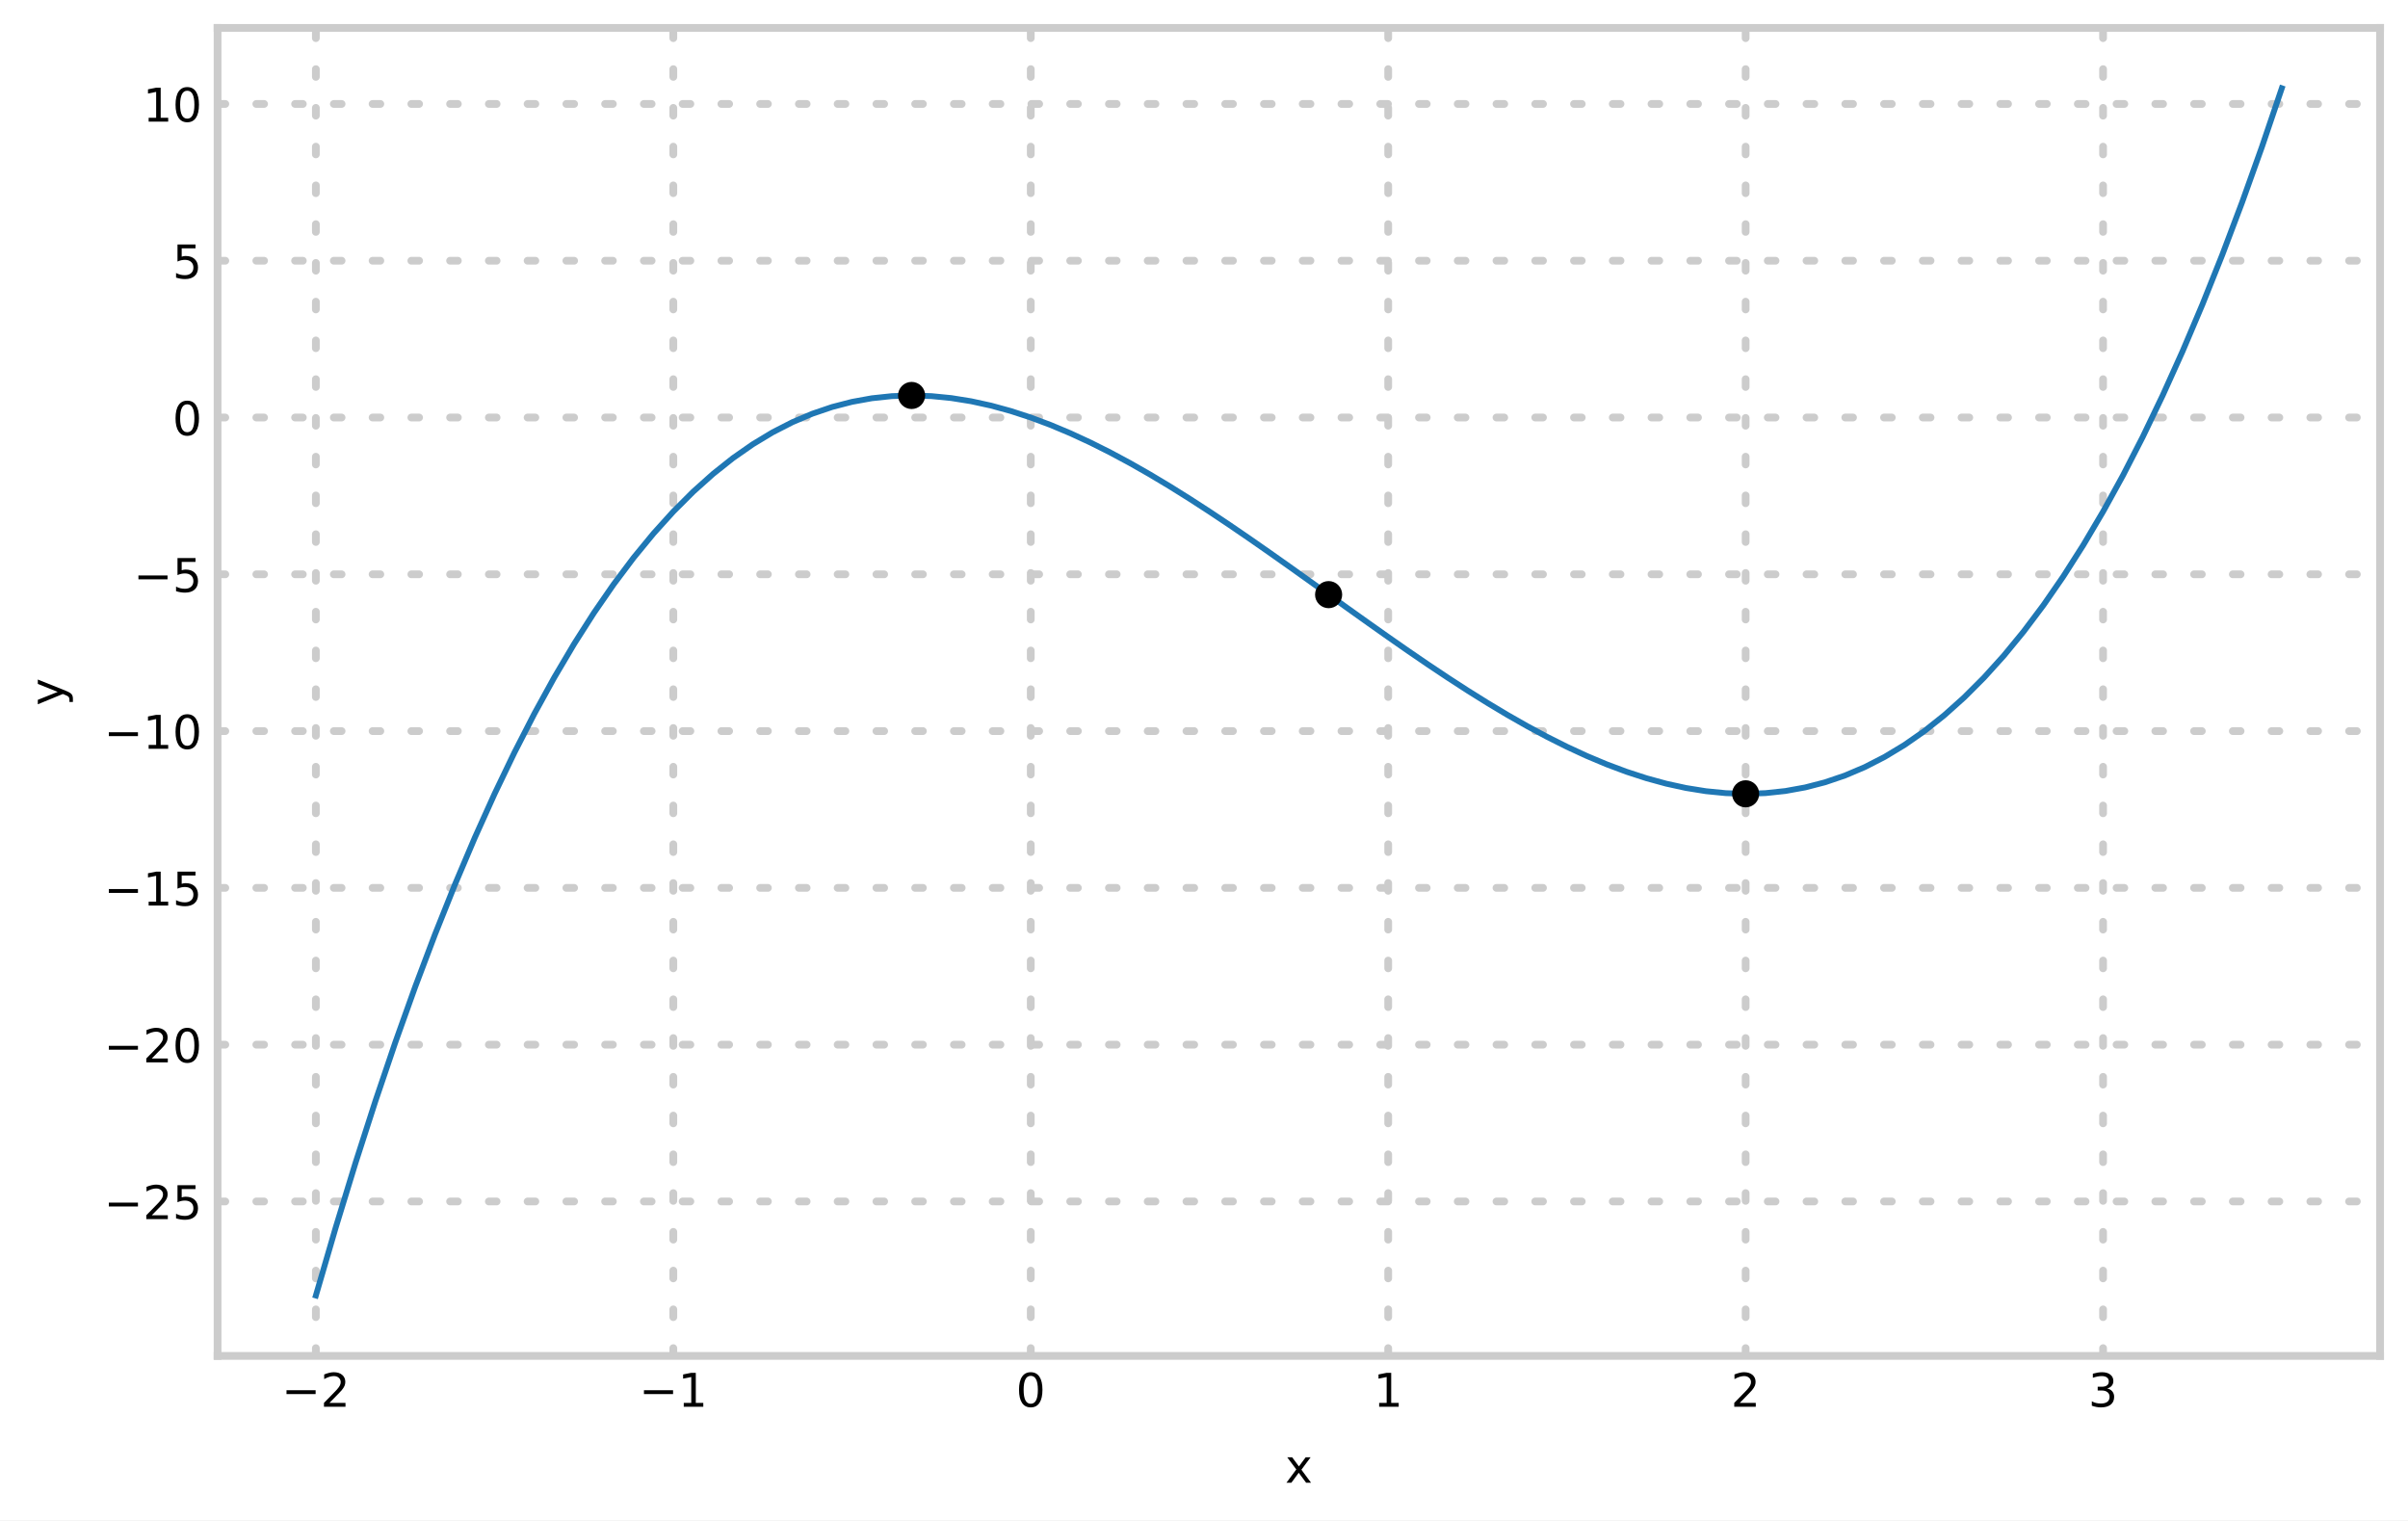
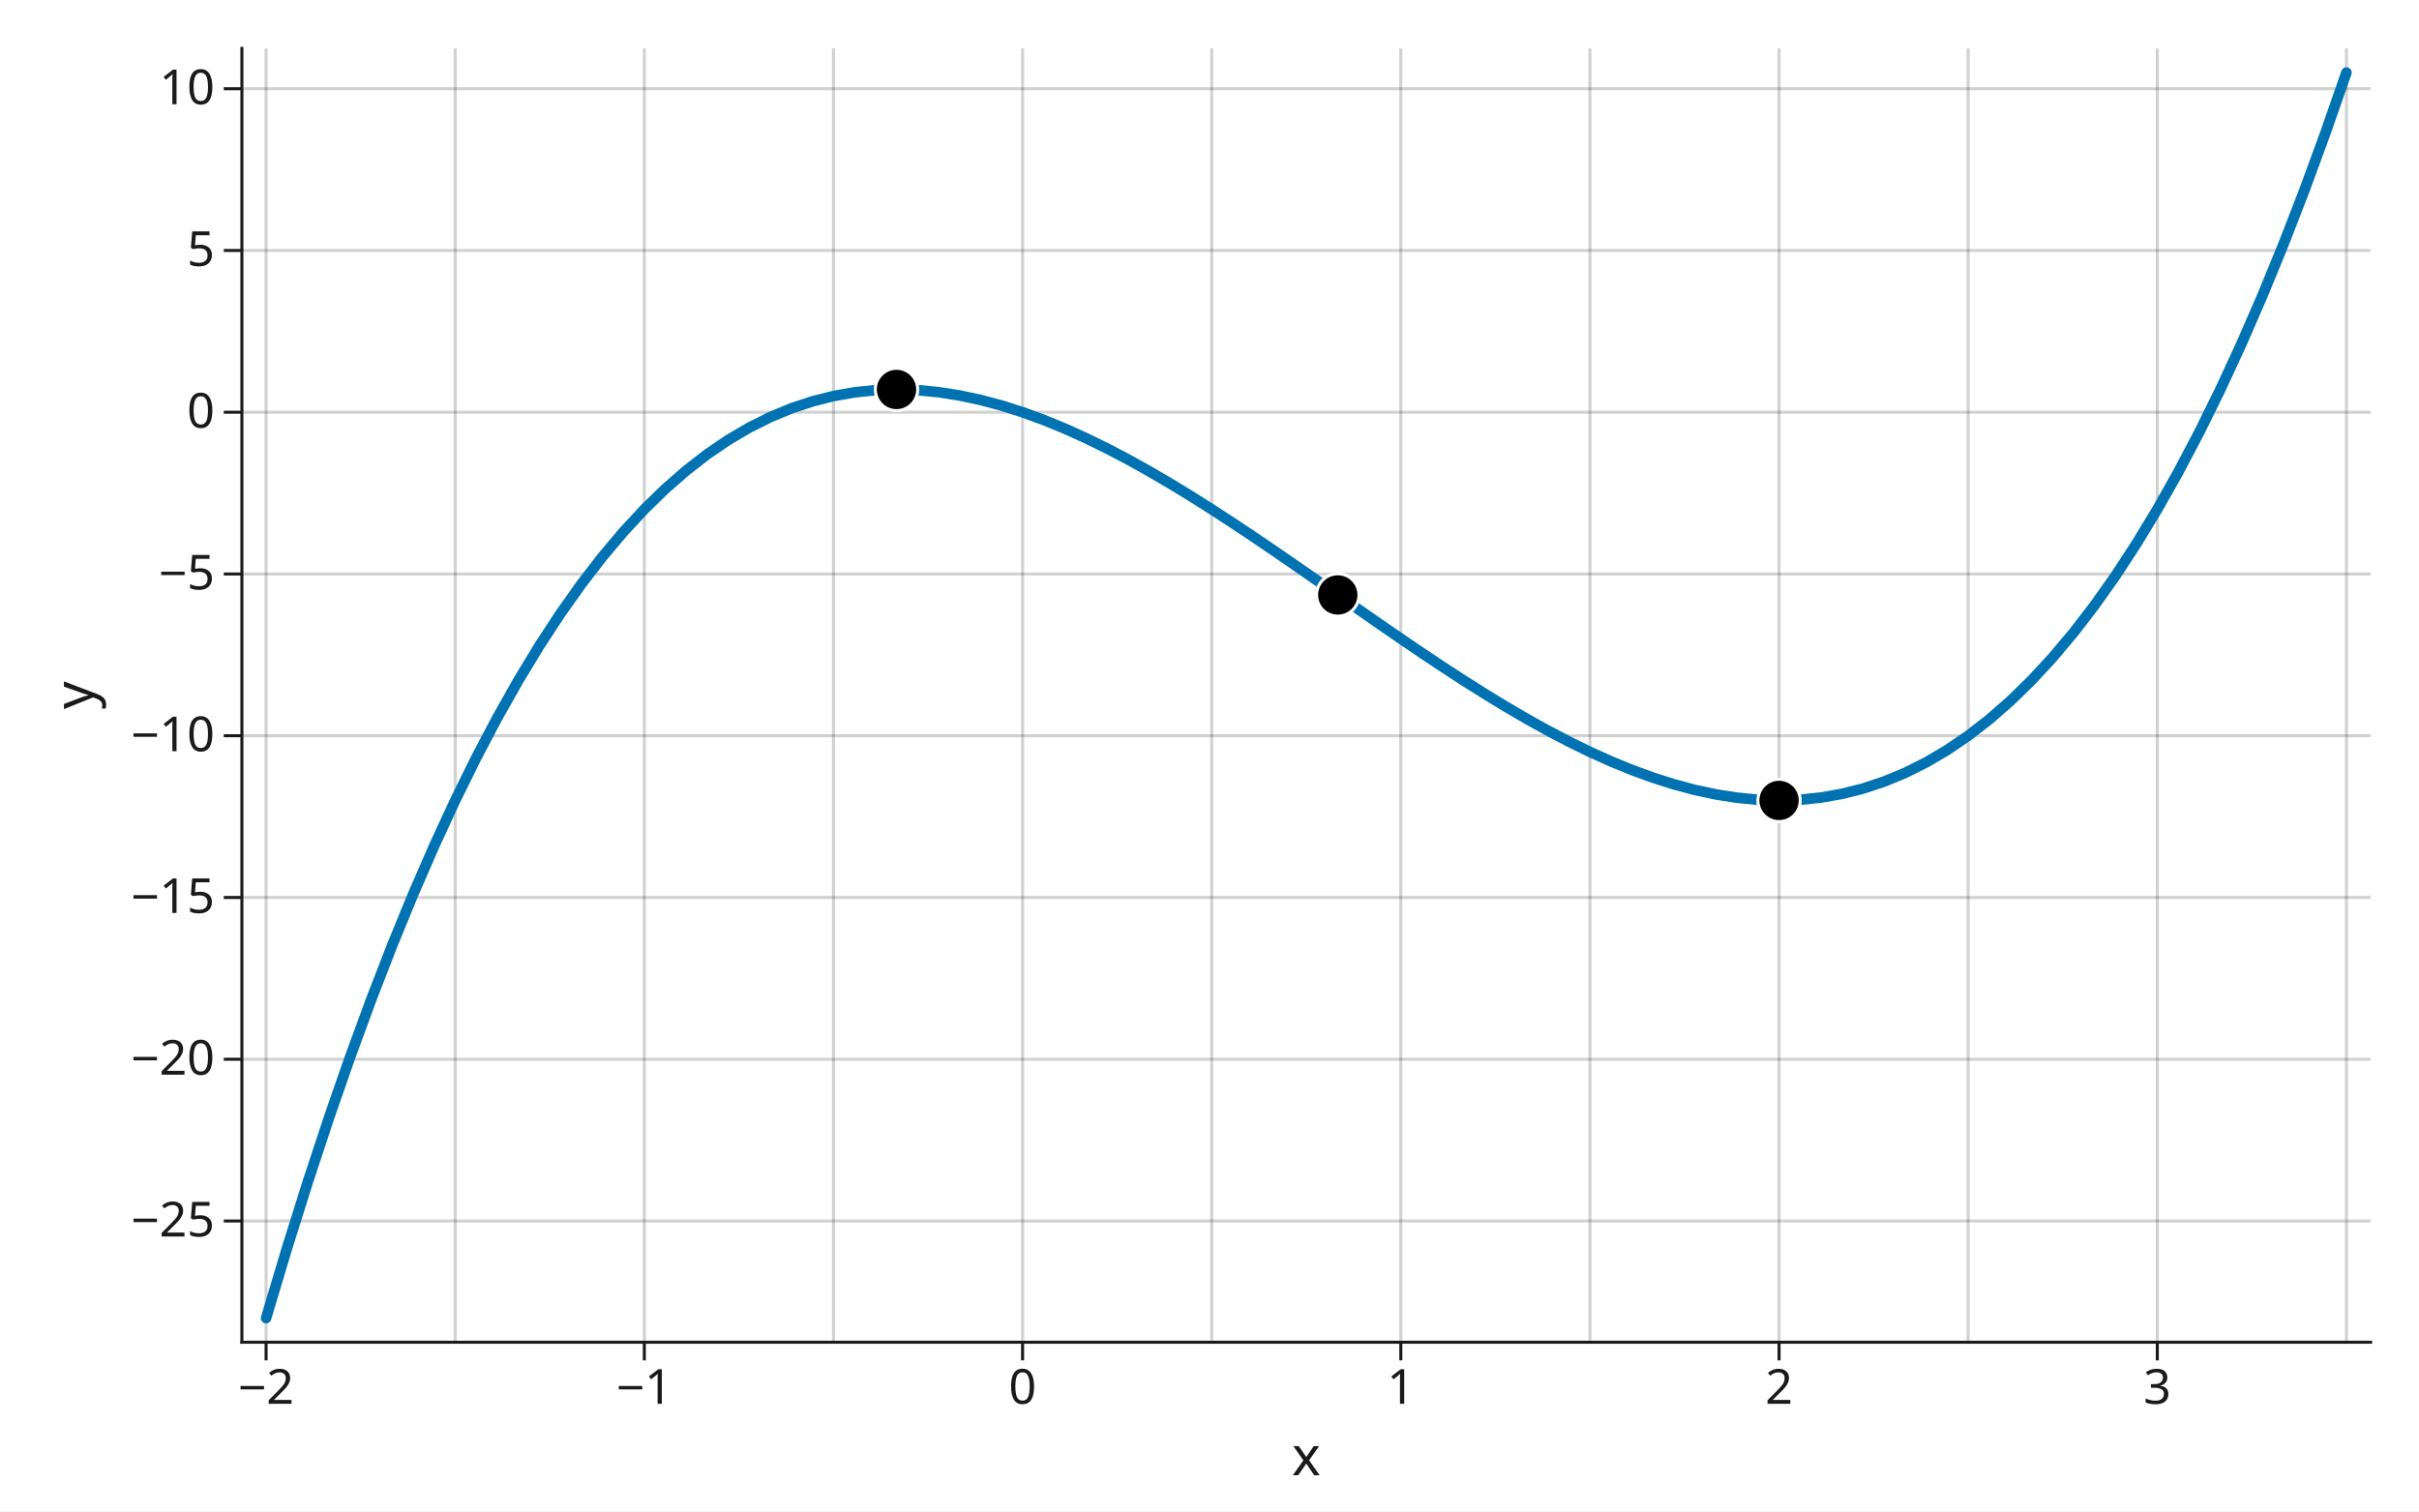
- <svg xmlns="http://www.w3.org/2000/svg" xmlns:xlink="http://www.w3.org/1999/xlink" width="621.339pt" height="392.266pt" viewBox="0 0 621.339 392.266" version="1.1">
-   <defs>
-     <style type="text/css">*{stroke-linejoin: round; stroke-linecap: butt}</style>
-   </defs>
-   <g id="figure_1">
-     <g id="patch_1">
-       <path d="M 0 392.266  L 621.339 392.266  L 621.339 0  L 0 0  z " style="fill: #ffffff" />
+ <svg xmlns="http://www.w3.org/2000/svg" width="680" height="425" viewBox="0 0 800 500" font-family="'Noto Sans', 'Helvetica Neue', Arial, sans-serif">
+   <rect width="800" height="500" fill="white" />
+   <svg color="#1a1a1a" y="0" x="0" viewBox="0 0 800 500" height="500" width="800" text-anchor="middle" font-size="16" fill="currentColor" class="plot-d6a7b5">
+     <style>:where(.plot-d6a7b5) {
+   --plot-background: white;
+   display: block;
+   height: auto;
+   height: intrinsic;
+   max-width: 100%;
+ }
+ :where(.plot-d6a7b5 text),
+ :where(.plot-d6a7b5 tspan) {
+   white-space: pre;
+ }</style>
+     <g stroke="currentColor" fill="none" aria-hidden="true" aria-label="y-axis tick">
+       <path d="M0,0L-6,0" transform="translate(80,403.8961)" />
+       <path d="M0,0L-6,0" transform="translate(80,350.3896)" />
+       <path d="M0,0L-6,0" transform="translate(80,296.8831)" />
+       <path d="M0,0L-6,0" transform="translate(80,243.3766)" />
+       <path d="M0,0L-6,0" transform="translate(80,189.8701)" />
+       <path d="M0,0L-6,0" transform="translate(80,136.3636)" />
+       <path d="M0,0L-6,0" transform="translate(80,82.85714)" />
+       <path d="M0,0L-6,0" transform="translate(80,29.35065)" />
    </g>
-     <g id="axes_1">
-       <g id="patch_2">
-         <path d="M 56.139 349.838  L 614.139 349.838  L 614.139 7.2  L 56.139 7.2  z " style="fill: #ffffff" />
-       </g>
-       <g id="matplotlib.axis_1">
-         <g id="xtick_1">
-           <g id="line2d_1">
-             <path d="M 81.503 349.838  L 81.503 7.2  " clip-path="url(#p7ce201b019)" style="fill: none; stroke-dasharray: 2,8; stroke-dashoffset: 0; stroke: #cccccc; stroke-width: 2; stroke-linecap: round" />
-           </g>
-           <g id="line2d_2" />
-           <g id="text_1">
-             <g transform="translate(72.6577 362.9562) scale(0.12 -0.12)">
-               <defs>
-                 <path id="DejaVuSans-2212" d="M 678 2272  L 4684 2272  L 4684 1741  L 678 1741  L 678 2272  z " transform="scale(0.015625)" />
-                 <path id="DejaVuSans-32" d="M 1228 531  L 3431 531  L 3431 0  L 469 0  L 469 531  Q 828 903 1448 1529  Q 2069 2156 2228 2338  Q 2531 2678 2651 2914  Q 2772 3150 2772 3378  Q 2772 3750 2511 3984  Q 2250 4219 1831 4219  Q 1534 4219 1204 4116  Q 875 4013 500 3803  L 500 4441  Q 881 4594 1212 4672  Q 1544 4750 1819 4750  Q 2544 4750 2975 4387  Q 3406 4025 3406 3419  Q 3406 3131 3298 2873  Q 3191 2616 2906 2266  Q 2828 2175 2409 1742  Q 1991 1309 1228 531  z " transform="scale(0.015625)" />
-               </defs>
-               <use xlink:href="#DejaVuSans-2212" />
-               <use xlink:href="#DejaVuSans-32" x="83.789" />
-             </g>
-           </g>
-         </g>
-         <g id="xtick_2">
-           <g id="line2d_3">
-             <path d="M 173.734 349.838  L 173.734 7.2  " clip-path="url(#p7ce201b019)" style="fill: none; stroke-dasharray: 2,8; stroke-dashoffset: 0; stroke: #cccccc; stroke-width: 2; stroke-linecap: round" />
-           </g>
-           <g id="line2d_4" />
-           <g id="text_2">
-             <g transform="translate(164.8891 362.9562) scale(0.12 -0.12)">
-               <defs>
-                 <path id="DejaVuSans-31" d="M 794 531  L 1825 531  L 1825 4091  L 703 3866  L 703 4441  L 1819 4666  L 2450 4666  L 2450 531  L 3481 531  L 3481 0  L 794 0  L 794 531  z " transform="scale(0.015625)" />
-               </defs>
-               <use xlink:href="#DejaVuSans-2212" />
-               <use xlink:href="#DejaVuSans-31" x="83.789" />
-             </g>
-           </g>
-         </g>
-         <g id="xtick_3">
-           <g id="line2d_5">
-             <path d="M 265.966 349.838  L 265.966 7.2  " clip-path="url(#p7ce201b019)" style="fill: none; stroke-dasharray: 2,8; stroke-dashoffset: 0; stroke: #cccccc; stroke-width: 2; stroke-linecap: round" />
-           </g>
-           <g id="line2d_6" />
-           <g id="text_3">
-             <g transform="translate(262.1483 362.9562) scale(0.12 -0.12)">
-               <defs>
-                 <path id="DejaVuSans-30" d="M 2034 4250  Q 1547 4250 1301 3770  Q 1056 3291 1056 2328  Q 1056 1369 1301 889  Q 1547 409 2034 409  Q 2525 409 2770 889  Q 3016 1369 3016 2328  Q 3016 3291 2770 3770  Q 2525 4250 2034 4250  z M 2034 4750  Q 2819 4750 3233 4129  Q 3647 3509 3647 2328  Q 3647 1150 3233 529  Q 2819 -91 2034 -91  Q 1250 -91 836 529  Q 422 1150 422 2328  Q 422 3509 836 4129  Q 1250 4750 2034 4750  z " transform="scale(0.015625)" />
-               </defs>
-               <use xlink:href="#DejaVuSans-30" />
-             </g>
-           </g>
-         </g>
-         <g id="xtick_4">
-           <g id="line2d_7">
-             <path d="M 358.197 349.838  L 358.197 7.2  " clip-path="url(#p7ce201b019)" style="fill: none; stroke-dasharray: 2,8; stroke-dashoffset: 0; stroke: #cccccc; stroke-width: 2; stroke-linecap: round" />
-           </g>
-           <g id="line2d_8" />
-           <g id="text_4">
-             <g transform="translate(354.3797 362.9562) scale(0.12 -0.12)">
-               <use xlink:href="#DejaVuSans-31" />
-             </g>
-           </g>
-         </g>
-         <g id="xtick_5">
-           <g id="line2d_9">
-             <path d="M 450.429 349.838  L 450.429 7.2  " clip-path="url(#p7ce201b019)" style="fill: none; stroke-dasharray: 2,8; stroke-dashoffset: 0; stroke: #cccccc; stroke-width: 2; stroke-linecap: round" />
-           </g>
-           <g id="line2d_10" />
-           <g id="text_5">
-             <g transform="translate(446.6111 362.9562) scale(0.12 -0.12)">
-               <use xlink:href="#DejaVuSans-32" />
-             </g>
-           </g>
-         </g>
-         <g id="xtick_6">
-           <g id="line2d_11">
-             <path d="M 542.66 349.838  L 542.66 7.2  " clip-path="url(#p7ce201b019)" style="fill: none; stroke-dasharray: 2,8; stroke-dashoffset: 0; stroke: #cccccc; stroke-width: 2; stroke-linecap: round" />
-           </g>
-           <g id="line2d_12" />
-           <g id="text_6">
-             <g transform="translate(538.8425 362.9562) scale(0.12 -0.12)">
-               <defs>
-                 <path id="DejaVuSans-33" d="M 2597 2516  Q 3050 2419 3304 2112  Q 3559 1806 3559 1356  Q 3559 666 3084 287  Q 2609 -91 1734 -91  Q 1441 -91 1130 -33  Q 819 25 488 141  L 488 750  Q 750 597 1062 519  Q 1375 441 1716 441  Q 2309 441 2620 675  Q 2931 909 2931 1356  Q 2931 1769 2642 2001  Q 2353 2234 1838 2234  L 1294 2234  L 1294 2753  L 1863 2753  Q 2328 2753 2575 2939  Q 2822 3125 2822 3475  Q 2822 3834 2567 4026  Q 2313 4219 1838 4219  Q 1578 4219 1281 4162  Q 984 4106 628 3988  L 628 4550  Q 988 4650 1302 4700  Q 1616 4750 1894 4750  Q 2613 4750 3031 4423  Q 3450 4097 3450 3541  Q 3450 3153 3228 2886  Q 3006 2619 2597 2516  z " transform="scale(0.015625)" />
-               </defs>
-               <use xlink:href="#DejaVuSans-33" />
-             </g>
-           </g>
-         </g>
-         <g id="text_7">
-           <g transform="translate(331.5881 382.5699) scale(0.12 -0.12)">
-             <defs>
-               <path id="DejaVuSans-78" d="M 3513 3500  L 2247 1797  L 3578 0  L 2900 0  L 1881 1375  L 863 0  L 184 0  L 1544 1831  L 300 3500  L 978 3500  L 1906 2253  L 2834 3500  L 3513 3500  z " transform="scale(0.015625)" />
-             </defs>
-             <use xlink:href="#DejaVuSans-78" />
-           </g>
-         </g>
-       </g>
-       <g id="matplotlib.axis_2">
-         <g id="ytick_1">
-           <g id="line2d_13">
-             <path d="M 56.139 309.992  L 614.139 309.992  " clip-path="url(#p7ce201b019)" style="fill: none; stroke-dasharray: 2,8; stroke-dashoffset: 0; stroke: #cccccc; stroke-width: 2; stroke-linecap: round" />
-           </g>
-           <g id="line2d_14" />
-           <g id="text_8">
-             <g transform="translate(26.81375 314.5508) scale(0.12 -0.12)">
-               <defs>
-                 <path id="DejaVuSans-35" d="M 691 4666  L 3169 4666  L 3169 4134  L 1269 4134  L 1269 2991  Q 1406 3038 1543 3061  Q 1681 3084 1819 3084  Q 2600 3084 3056 2656  Q 3513 2228 3513 1497  Q 3513 744 3044 326  Q 2575 -91 1722 -91  Q 1428 -91 1123 -41  Q 819 9 494 109  L 494 744  Q 775 591 1075 516  Q 1375 441 1709 441  Q 2250 441 2565 725  Q 2881 1009 2881 1497  Q 2881 1984 2565 2268  Q 2250 2553 1709 2553  Q 1456 2553 1204 2497  Q 953 2441 691 2322  L 691 4666  z " transform="scale(0.015625)" />
-               </defs>
-               <use xlink:href="#DejaVuSans-2212" />
-               <use xlink:href="#DejaVuSans-32" x="83.789" />
-               <use xlink:href="#DejaVuSans-35" x="147.412" />
-             </g>
-           </g>
-         </g>
-         <g id="ytick_2">
-           <g id="line2d_15">
-             <path d="M 56.139 269.539  L 614.139 269.539  " clip-path="url(#p7ce201b019)" style="fill: none; stroke-dasharray: 2,8; stroke-dashoffset: 0; stroke: #cccccc; stroke-width: 2; stroke-linecap: round" />
-           </g>
-           <g id="line2d_16" />
-           <g id="text_9">
-             <g transform="translate(26.81375 274.0976) scale(0.12 -0.12)">
-               <use xlink:href="#DejaVuSans-2212" />
-               <use xlink:href="#DejaVuSans-32" x="83.789" />
-               <use xlink:href="#DejaVuSans-30" x="147.412" />
-             </g>
-           </g>
-         </g>
-         <g id="ytick_3">
-           <g id="line2d_17">
-             <path d="M 56.139 229.085  L 614.139 229.085  " clip-path="url(#p7ce201b019)" style="fill: none; stroke-dasharray: 2,8; stroke-dashoffset: 0; stroke: #cccccc; stroke-width: 2; stroke-linecap: round" />
-           </g>
-           <g id="line2d_18" />
-           <g id="text_10">
-             <g transform="translate(26.81375 233.6445) scale(0.12 -0.12)">
-               <use xlink:href="#DejaVuSans-2212" />
-               <use xlink:href="#DejaVuSans-31" x="83.789" />
-               <use xlink:href="#DejaVuSans-35" x="147.412" />
-             </g>
-           </g>
-         </g>
-         <g id="ytick_4">
-           <g id="line2d_19">
-             <path d="M 56.139 188.632  L 614.139 188.632  " clip-path="url(#p7ce201b019)" style="fill: none; stroke-dasharray: 2,8; stroke-dashoffset: 0; stroke: #cccccc; stroke-width: 2; stroke-linecap: round" />
-           </g>
-           <g id="line2d_20" />
-           <g id="text_11">
-             <g transform="translate(26.81375 193.1914) scale(0.12 -0.12)">
-               <use xlink:href="#DejaVuSans-2212" />
-               <use xlink:href="#DejaVuSans-31" x="83.789" />
-               <use xlink:href="#DejaVuSans-30" x="147.412" />
-             </g>
-           </g>
-         </g>
-         <g id="ytick_5">
-           <g id="line2d_21">
-             <path d="M 56.139 148.179  L 614.139 148.179  " clip-path="url(#p7ce201b019)" style="fill: none; stroke-dasharray: 2,8; stroke-dashoffset: 0; stroke: #cccccc; stroke-width: 2; stroke-linecap: round" />
-           </g>
-           <g id="line2d_22" />
-           <g id="text_12">
-             <g transform="translate(34.44875 152.7382) scale(0.12 -0.12)">
-               <use xlink:href="#DejaVuSans-2212" />
-               <use xlink:href="#DejaVuSans-35" x="83.789" />
-             </g>
-           </g>
-         </g>
-         <g id="ytick_6">
-           <g id="line2d_23">
-             <path d="M 56.139 107.726  L 614.139 107.726  " clip-path="url(#p7ce201b019)" style="fill: none; stroke-dasharray: 2,8; stroke-dashoffset: 0; stroke: #cccccc; stroke-width: 2; stroke-linecap: round" />
-           </g>
-           <g id="line2d_24" />
-           <g id="text_13">
-             <g transform="translate(44.50438 112.2851) scale(0.12 -0.12)">
-               <use xlink:href="#DejaVuSans-30" />
-             </g>
-           </g>
-         </g>
-         <g id="ytick_7">
-           <g id="line2d_25">
-             <path d="M 56.139 67.273  L 614.139 67.273  " clip-path="url(#p7ce201b019)" style="fill: none; stroke-dasharray: 2,8; stroke-dashoffset: 0; stroke: #cccccc; stroke-width: 2; stroke-linecap: round" />
-           </g>
-           <g id="line2d_26" />
-           <g id="text_14">
-             <g transform="translate(44.50438 71.83197) scale(0.12 -0.12)">
-               <use xlink:href="#DejaVuSans-35" />
-             </g>
-           </g>
-         </g>
-         <g id="ytick_8">
-           <g id="line2d_27">
-             <path d="M 56.139 26.82  L 614.139 26.82  " clip-path="url(#p7ce201b019)" style="fill: none; stroke-dasharray: 2,8; stroke-dashoffset: 0; stroke: #cccccc; stroke-width: 2; stroke-linecap: round" />
-           </g>
-           <g id="line2d_28" />
-           <g id="text_15">
-             <g transform="translate(36.86937 31.37883) scale(0.12 -0.12)">
-               <use xlink:href="#DejaVuSans-31" />
-               <use xlink:href="#DejaVuSans-30" x="63.623" />
-             </g>
-           </g>
-         </g>
-         <g id="text_16">
-           <g transform="translate(16.31812 182.0703) rotate(-90) scale(0.12 -0.12)">
-             <defs>
-               <path id="DejaVuSans-79" d="M 2059 -325  Q 1816 -950 1584 -1140  Q 1353 -1331 966 -1331  L 506 -1331  L 506 -850  L 844 -850  Q 1081 -850 1212 -737  Q 1344 -625 1503 -206  L 1606 56  L 191 3500  L 800 3500  L 1894 763  L 2988 3500  L 3597 3500  L 2059 -325  z " transform="scale(0.015625)" />
-             </defs>
-             <use xlink:href="#DejaVuSans-79" />
-           </g>
-         </g>
-       </g>
-       <g id="line2d_29">
-         <path d="M 81.503 334.264  L 86.627 316.706  L 91.751 299.981  L 96.875 284.072  L 101.999 268.961  L 107.123 254.634  L 112.247 241.072  L 117.371 228.259  L 122.495 216.178  L 127.619 204.814  L 132.743 194.148  L 137.867 184.165  L 142.991 174.848  L 148.115 166.181  L 153.239 158.145  L 158.363 150.726  L 163.486 143.906  L 168.61 137.669  L 173.734 131.998  L 178.858 126.876  L 183.982 122.287  L 189.106 118.214  L 194.23 114.64  L 199.354 111.549  L 204.478 108.925  L 209.602 106.749  L 214.726 105.007  L 219.85 103.681  L 224.974 102.754  L 230.098 102.21  L 235.222 102.033  L 240.346 102.205  L 245.47 102.71  L 250.594 103.531  L 255.718 104.652  L 260.842 106.056  L 265.966 107.726  L 271.09 109.646  L 276.214 111.799  L 281.338 114.169  L 286.462 116.738  L 291.586 119.49  L 296.71 122.409  L 301.834 125.478  L 306.958 128.68  L 312.082 131.998  L 317.205 135.416  L 322.329 138.918  L 327.453 142.486  L 332.577 146.104  L 337.701 149.755  L 342.825 153.423  L 347.949 157.091  L 353.073 160.742  L 358.197 164.36  L 363.321 167.929  L 368.445 171.43  L 373.569 174.848  L 378.693 178.167  L 383.817 181.368  L 388.941 184.437  L 394.065 187.356  L 399.189 190.108  L 404.313 192.678  L 409.437 195.047  L 414.561 197.2  L 419.685 199.12  L 424.809 200.79  L 429.933 202.194  L 435.057 203.315  L 440.181 204.137  L 445.305 204.642  L 450.429 204.814  L 455.553 204.636  L 460.677 204.092  L 465.801 203.165  L 470.924 201.839  L 476.048 200.097  L 481.172 197.922  L 486.296 195.297  L 491.42 192.206  L 496.544 188.632  L 501.668 184.559  L 506.792 179.97  L 511.916 174.848  L 517.04 169.177  L 522.164 162.94  L 527.288 156.12  L 532.412 148.701  L 537.536 140.666  L 542.66 131.998  L 547.784 122.681  L 552.908 112.698  L 558.032 102.033  L 563.156 90.668  L 568.28 78.588  L 573.404 65.775  L 578.528 52.213  L 583.652 37.885  L 588.776 22.774  " clip-path="url(#p7ce201b019)" style="fill: none; stroke: #1f77b4; stroke-width: 1.5; stroke-linecap: square" />
-       </g>
-       <g id="line2d_30">
-         <defs>
-           <path id="ma617a1e2d6" d="M 0 3  C 0.796 3 1.559 2.684 2.121 2.121  C 2.684 1.559 3 0.796 3 0  C 3 -0.796 2.684 -1.559 2.121 -2.121  C 1.559 -2.684 0.796 -3 0 -3  C -0.796 -3 -1.559 -2.684 -2.121 -2.121  C -2.684 -1.559 -3 -0.796 -3 0  C -3 0.796 -2.684 1.559 -2.121 2.121  C -1.559 2.684 -0.796 3 0 3  z " style="stroke: #000000" />
-         </defs>
-         <g clip-path="url(#p7ce201b019)">
-           <use xlink:href="#ma617a1e2d6" x="450.429" y="204.814" style="stroke: #000000" />
-           <use xlink:href="#ma617a1e2d6" x="235.222" y="102.033" style="stroke: #000000" />
-           <use xlink:href="#ma617a1e2d6" x="342.825" y="153.423" style="stroke: #000000" />
-         </g>
-       </g>
-       <g id="patch_3">
-         <path d="M 56.139 349.838  L 56.139 7.2  " style="fill: none; stroke: #cccccc; stroke-width: 2; stroke-linejoin: miter; stroke-linecap: square" />
-       </g>
-       <g id="patch_4">
-         <path d="M 614.139 349.838  L 614.139 7.2  " style="fill: none; stroke: #cccccc; stroke-width: 2; stroke-linejoin: miter; stroke-linecap: square" />
-       </g>
-       <g id="patch_5">
-         <path d="M 56.139 349.838  L 614.139 349.838  " style="fill: none; stroke: #cccccc; stroke-width: 2; stroke-linejoin: miter; stroke-linecap: square" />
-       </g>
-       <g id="patch_6">
-         <path d="M 56.139 7.2  L 614.139 7.2  " style="fill: none; stroke: #cccccc; stroke-width: 2; stroke-linejoin: miter; stroke-linecap: square" />
+     <g transform="translate(-9,0)" font-variant="tabular-nums" text-anchor="end" aria-label="y-axis tick label">
+       <text transform="translate(80,403.8961)" y="0.32em">−25</text>
+       <text transform="translate(80,350.3896)" y="0.32em">−20</text>
+       <text transform="translate(80,296.8831)" y="0.32em">−15</text>
+       <text transform="translate(80,243.3766)" y="0.32em">−10</text>
+       <text transform="translate(80,189.8701)" y="0.32em">−5</text>
+       <text transform="translate(80,136.3636)" y="0.32em">0</text>
+       <text transform="translate(80,82.85714)" y="0.32em">5</text>
+       <text transform="translate(80,29.35065)" y="0.32em">10</text>
+     </g>
+     <g font-size="18" transform="translate(-62,0)" aria-label="y-axis label">
+       <text transform="translate(80,230) rotate(-90)" y="0.71em">y</text>
+     </g>
+     <g stroke="currentColor" fill="none" aria-hidden="true" aria-label="x-axis tick">
+       <path d="M0,0L0,6" transform="translate(88,444)" />
+       <path d="M0,0L0,6" transform="translate(213.0909,444)" />
+       <path d="M0,0L0,6" transform="translate(338.1818,444)" />
+       <path d="M0,0L0,6" transform="translate(463.2727,444)" />
+       <path d="M0,0L0,6" transform="translate(588.3636,444)" />
+       <path d="M0,0L0,6" transform="translate(713.4545,444)" />
+     </g>
+     <g transform="translate(0,9)" font-variant="tabular-nums" aria-label="x-axis tick label">
+       <text transform="translate(88,444)" y="0.71em">−2</text>
+       <text transform="translate(213.0909,444)" y="0.71em">−1</text>
+       <text transform="translate(338.1818,444)" y="0.71em">0</text>
+       <text transform="translate(463.2727,444)" y="0.71em">1</text>
+       <text transform="translate(588.3636,444)" y="0.71em">2</text>
+       <text transform="translate(713.4545,444)" y="0.71em">3</text>
+     </g>
+     <g font-size="18" transform="translate(0,44)" aria-label="x-axis label">
+       <text transform="translate(432,444)">x</text>
+     </g>
+     <g stroke-opacity="0.18" stroke="#000" aria-hidden="true" aria-label="x-grid">
+       <line y2="444" y1="16" x2="88" x1="88" />
+       <line y2="444" y1="16" x2="150.545" x1="150.545" />
+       <line y2="444" y1="16" x2="213.091" x1="213.091" />
+       <line y2="444" y1="16" x2="275.636" x1="275.636" />
+       <line y2="444" y1="16" x2="338.182" x1="338.182" />
+       <line y2="444" y1="16" x2="400.727" x1="400.727" />
+       <line y2="444" y1="16" x2="463.273" x1="463.273" />
+       <line y2="444" y1="16" x2="525.818" x1="525.818" />
+       <line y2="444" y1="16" x2="588.364" x1="588.364" />
+       <line y2="444" y1="16" x2="650.909" x1="650.909" />
+       <line y2="444" y1="16" x2="713.455" x1="713.455" />
+       <line y2="444" y1="16" x2="776" x1="776" />
+     </g>
+     <g stroke-opacity="0.18" stroke="#000" aria-hidden="true" aria-label="y-grid">
+       <line y2="403.896" y1="403.896" x2="784" x1="80" />
+       <line y2="350.39" y1="350.39" x2="784" x1="80" />
+       <line y2="296.883" y1="296.883" x2="784" x1="80" />
+       <line y2="243.377" y1="243.377" x2="784" x1="80" />
+       <line y2="189.87" y1="189.87" x2="784" x1="80" />
+       <line y2="136.364" y1="136.364" x2="784" x1="80" />
+       <line y2="82.857" y1="82.857" x2="784" x1="80" />
+       <line y2="29.351" y1="29.351" x2="784" x1="80" />
+     </g>
+     <clipPath id="plot-clip-21">
+       <rect height="428" width="704" y="16" x="80" />
+     </clipPath>
+     <g clip-path="url(#plot-clip-21)" aria-label="line">
+       <g stroke-linecap="round" stroke-linejoin="round" stroke-width="3.5" stroke="#0072B2" fill="none">
+         <path d="M88,436L94.949,412.777L101.899,390.655L108.848,369.612L115.798,349.626L122.747,330.675L129.697,312.737L136.646,295.789L143.596,279.811L150.545,264.779L157.495,250.672L164.444,237.468L171.394,225.145L178.343,213.68L185.293,203.052L192.242,193.239L199.192,184.219L206.141,175.969L213.091,168.468L220.04,161.693L226.99,155.623L233.939,150.236L240.889,145.509L247.838,141.421L254.788,137.949L261.737,135.072L268.687,132.767L275.636,131.013L282.586,129.787L289.535,129.068L296.485,128.833L303.434,129.061L310.384,129.729L317.333,130.815L324.283,132.297L331.232,134.154L338.182,136.364L345.131,138.903L352.081,141.751L359.03,144.885L365.98,148.283L372.929,151.924L379.879,155.785L386.828,159.843L393.778,164.078L400.727,168.468L407.677,172.989L414.626,177.62L421.576,182.34L428.525,187.125L435.475,191.955L442.424,196.806L449.374,201.658L456.323,206.487L463.273,211.273L470.222,215.992L477.172,220.624L484.121,225.145L491.071,229.534L498.02,233.769L504.97,237.828L511.919,241.688L518.869,245.329L525.818,248.727L532.768,251.861L539.717,254.709L546.667,257.249L553.616,259.458L560.566,261.315L567.515,262.797L574.465,263.884L581.414,264.552L588.364,264.779L595.313,264.544L602.263,263.825L609.212,262.599L616.162,260.845L623.111,258.54L630.061,255.663L637.01,252.192L643.96,248.103L650.909,243.377L657.859,237.989L664.808,231.919L671.758,225.145L678.707,217.644L685.657,209.394L692.606,200.373L699.556,190.56L706.505,179.932L713.455,168.468L720.404,156.144L727.354,142.94L734.303,128.833L741.253,113.801L748.202,97.823L755.152,80.875L762.101,62.937L769.051,43.986L776,24" />
      </g>
    </g>
-   </g>
-   <defs>
-     <clipPath id="p7ce201b019">
-       <rect x="56.139" y="7.2" width="558" height="342.638" />
-     </clipPath>
-   </defs>
+     <g clip-path="url(#plot-clip-21)" aria-label="dot">
+       <g stroke="white" fill="black">
+         <circle r="7" cy="264.779" cx="588.364" />
+         <circle r="7" cy="128.833" cx="296.485" />
+         <circle r="7" cy="196.806" cx="442.424" />
+       </g>
+     </g>
+     <line y2="444" y1="444" x2="784" x1="80" stroke-linecap="square" stroke="currentColor" aria-label="frame" />
+     <line y2="444" y1="16" x2="80" x1="80" stroke-linecap="square" stroke="currentColor" aria-label="frame" />
+   </svg>
</svg>
